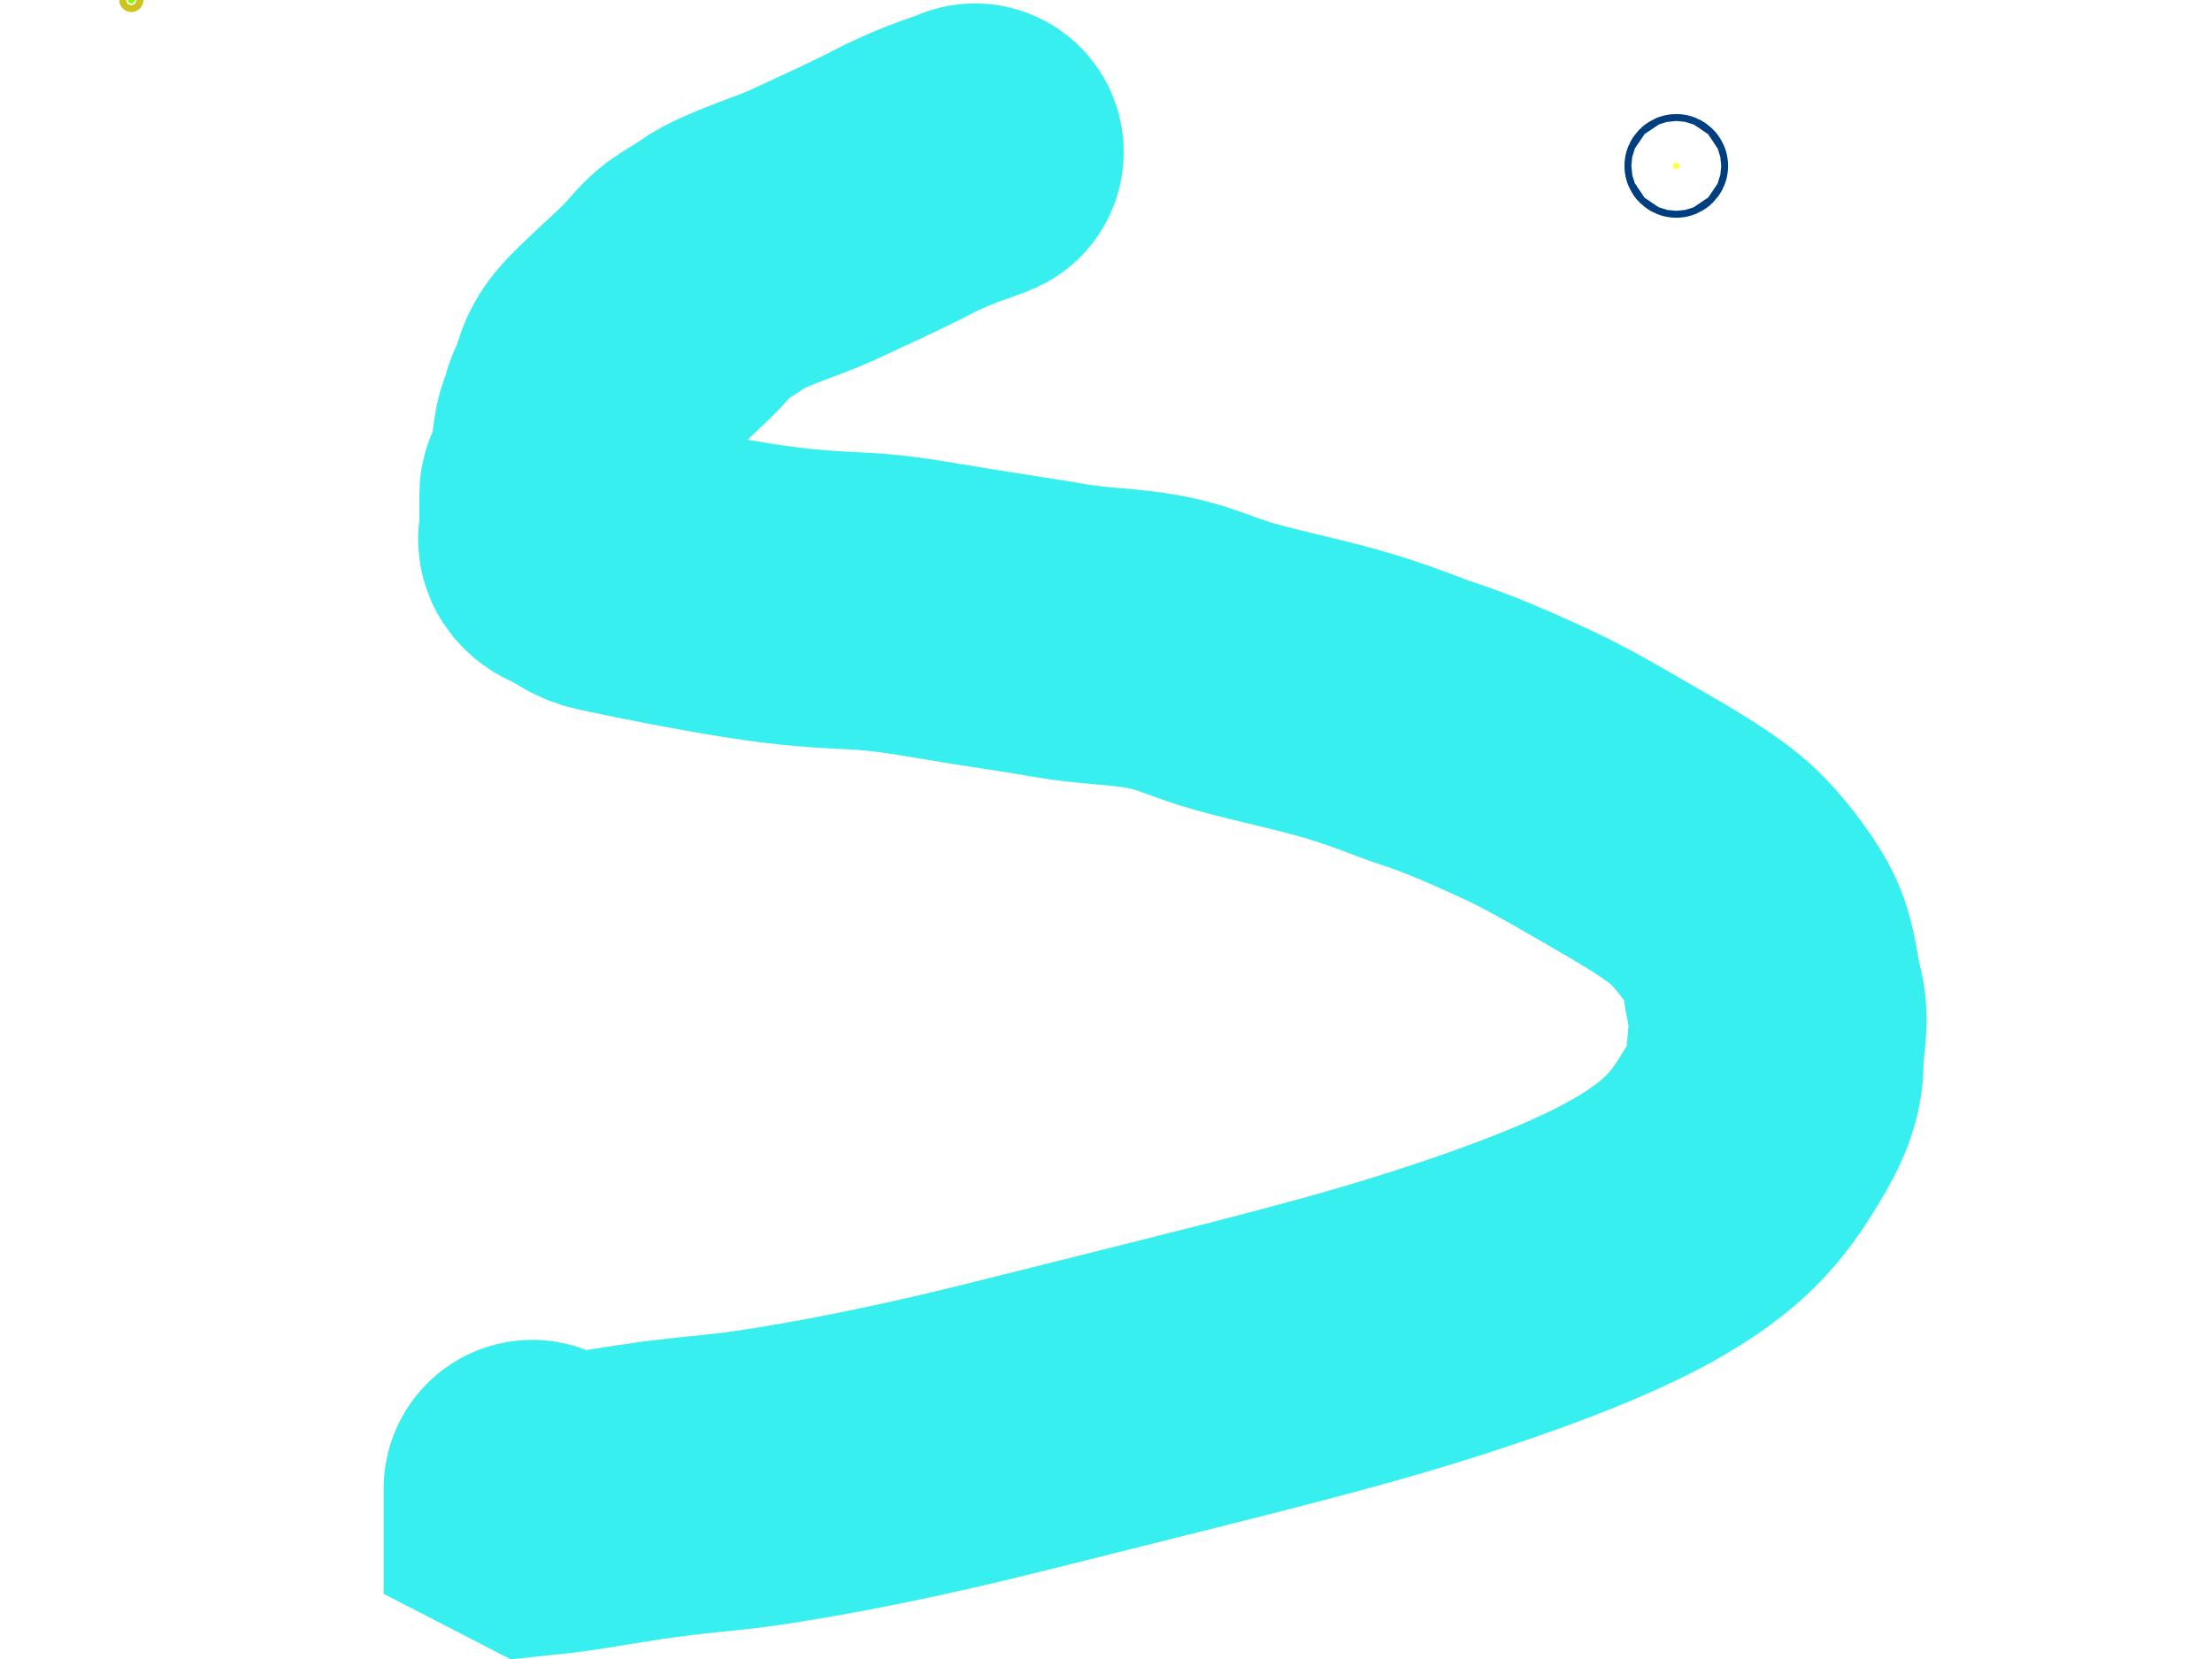
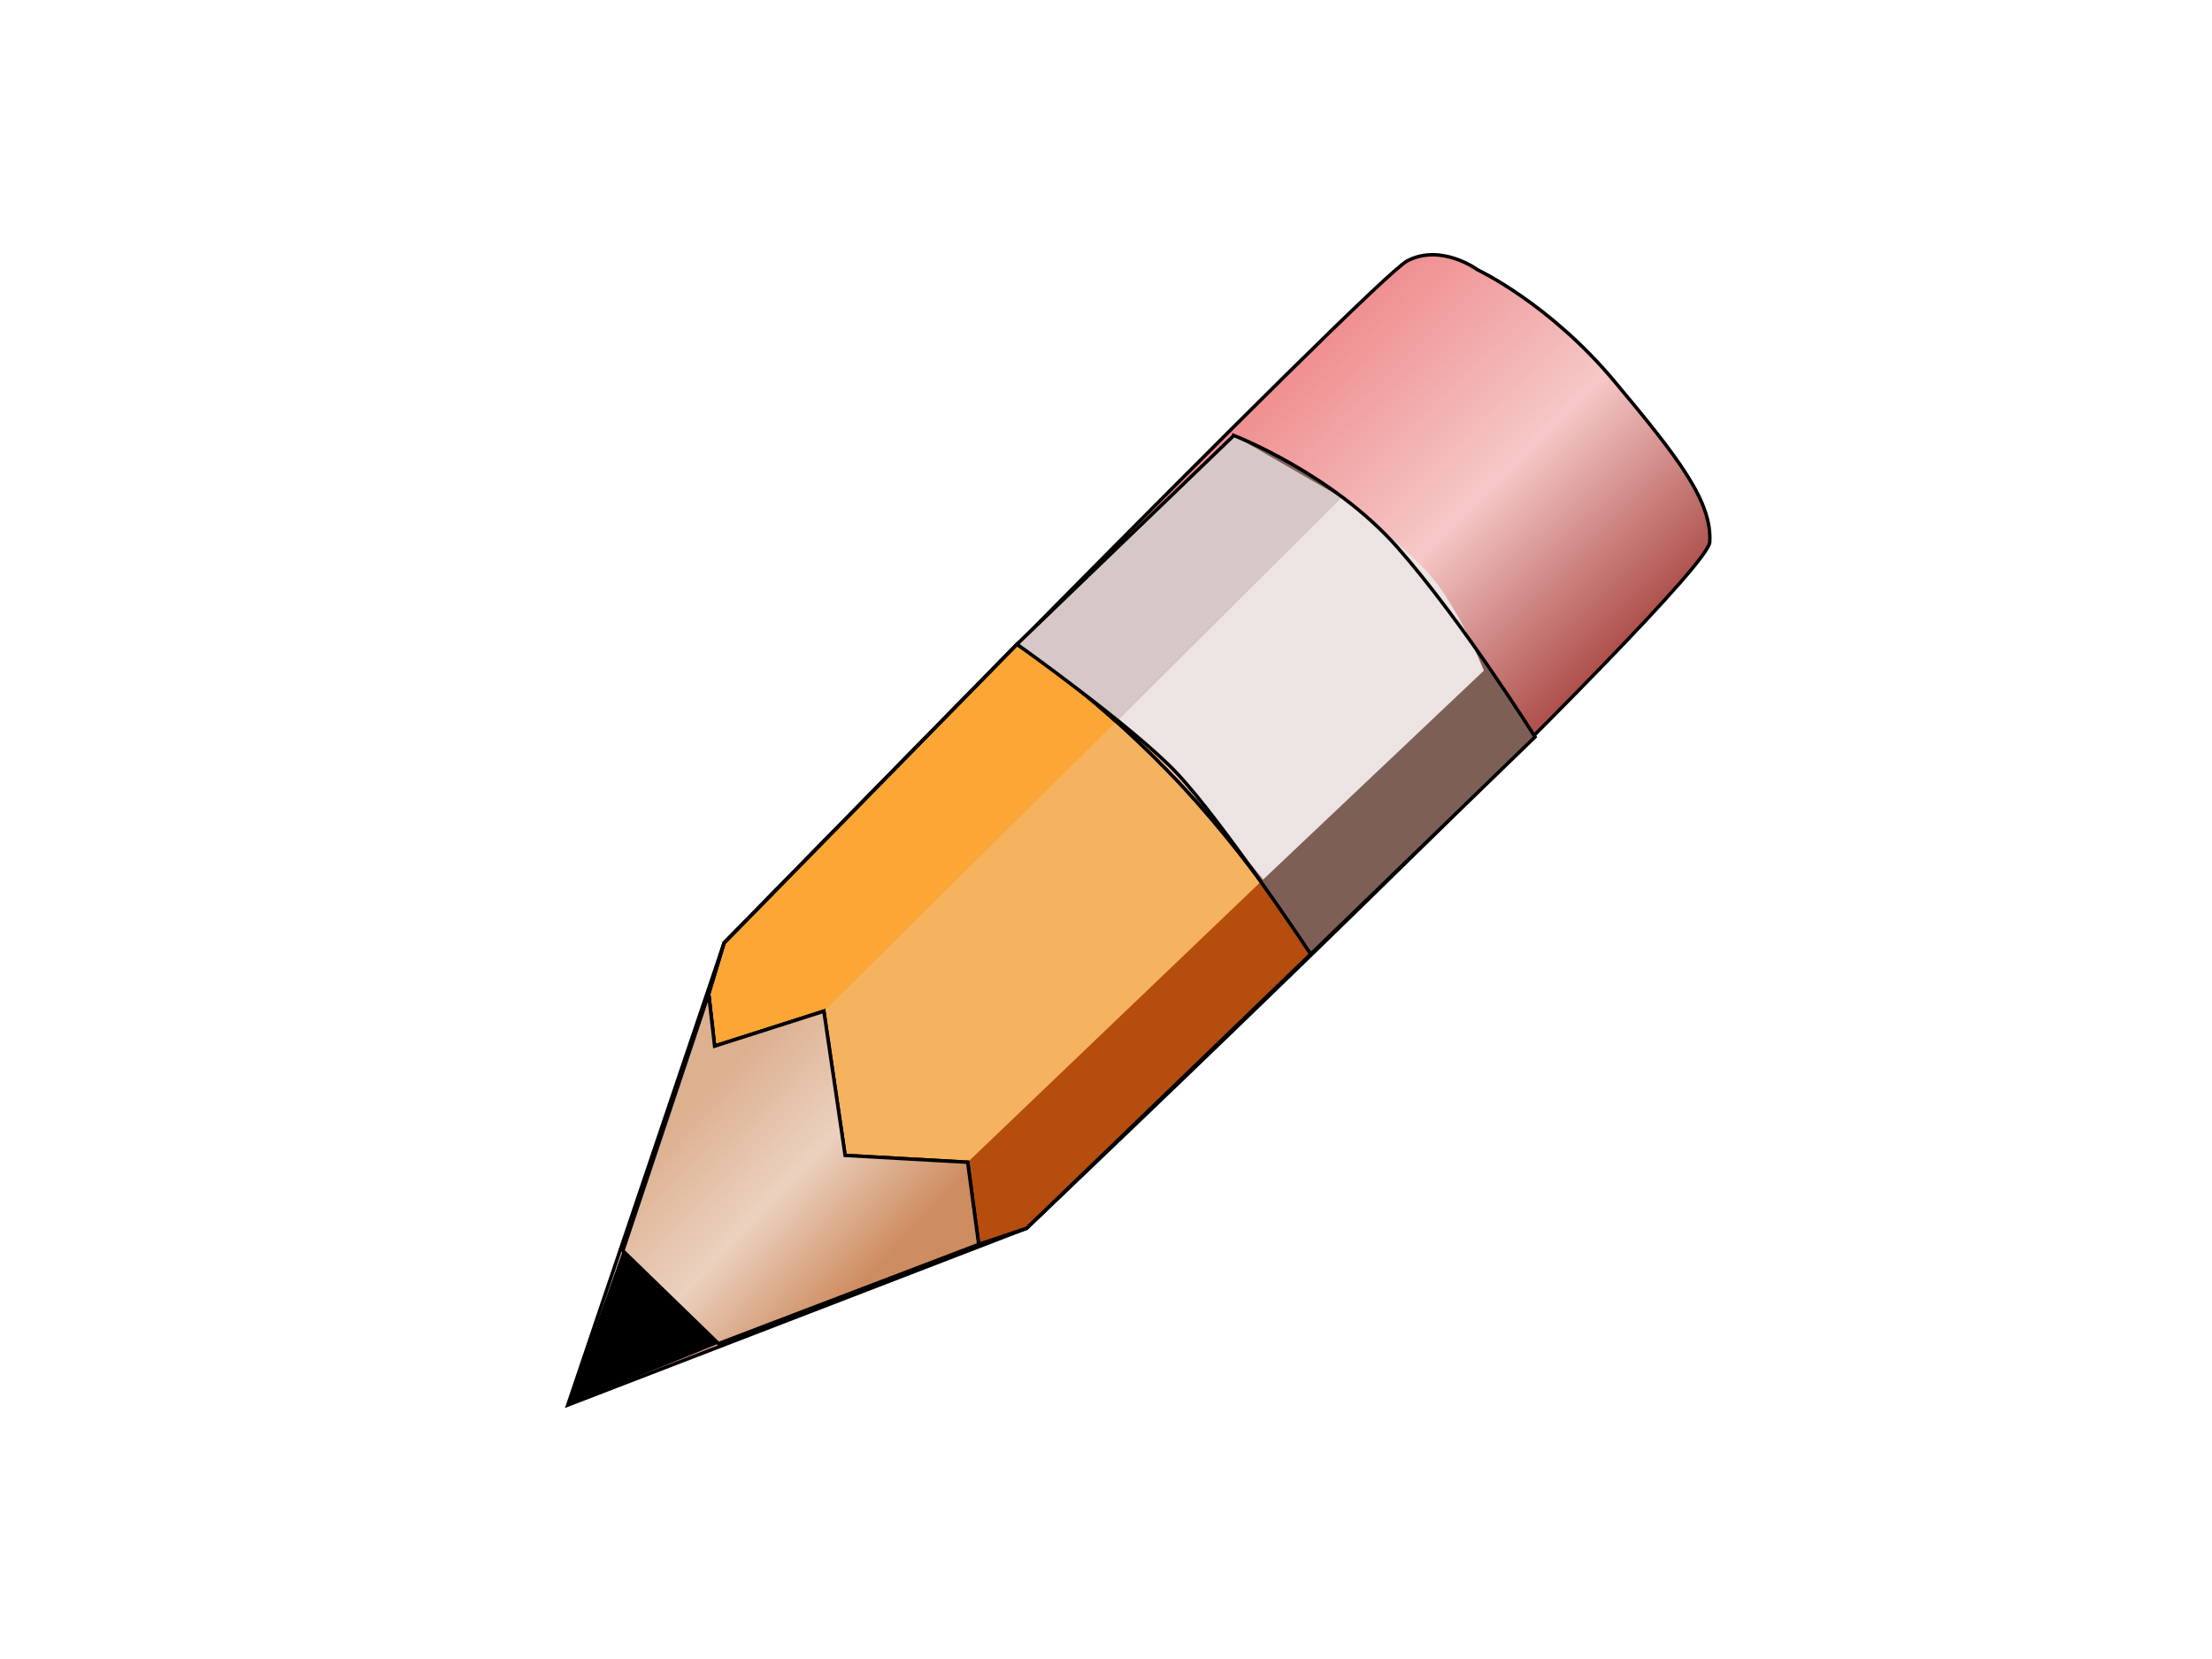
- <svg xmlns="http://www.w3.org/2000/svg" width="640" height="480">
+ <svg xmlns="http://www.w3.org/2000/svg" xmlns:xlink="http://www.w3.org/1999/xlink" width="640" height="480">
  <g>
-     <ellipse rx="1" id="svg_35" cy="0" cx="38" stroke-width="5" stroke="#ccc31e" fill="#7fff00" />
-     <ellipse rx="1" id="svg_91" cy="48" cx="485" stroke-linecap="round" stroke-width="28" stroke="#003f7f" fill="#ffff56" />
-     <path d="m282.114,44c-2.066,1.065 -10.332,3.196 -20.664,8.522c-8.265,4.261 -17.004,8.234 -26.863,12.783c-6.532,3.014 -19.67,6.986 -24.796,10.652c-2.702,1.932 -6.557,4.104 -8.265,5.326c-2.702,1.932 -4.797,5.123 -8.265,8.522c-5.18,5.077 -14.03,12.866 -16.531,15.978c-1.768,2.201 -3.094,4.182 -4.133,9.587c-0.204,1.06 -2.066,3.196 -2.066,4.261c0,1.065 -1.659,4.271 -2.066,6.391c-1.038,5.405 -0.642,9.672 -2.066,12.783c-1.062,2.318 -2.066,3.196 -2.066,4.261c0,2.13 0,4.261 0,5.326c0,2.13 0,4.261 0,5.326c0,1.065 -0.791,2.212 0,3.196c1.118,1.392 2.672,1.377 4.133,2.13c2.922,1.506 3.997,3.349 8.265,4.261c12.074,2.578 26.776,5.465 39.261,7.457c14.371,2.292 22.577,2.66 33.062,3.196c6.169,0.315 12.398,1.065 24.796,3.196c12.398,2.13 23.096,3.563 33.062,5.326c8.741,1.546 18.872,1.672 26.863,3.196c8.667,1.653 11.875,3.591 20.664,6.391c7.861,2.504 22.5,5.533 33.062,8.522c12.151,3.439 20.866,7.27 24.796,8.522c8.789,2.8 19.078,7.172 30.995,12.783c8.632,4.063 20.105,10.896 28.929,15.978c9.745,5.612 19.442,11.479 24.796,17.043c4.945,5.139 10.275,12.407 12.398,17.043c2.848,6.22 3.086,13.718 4.133,17.043c1.986,6.309 0,11.717 0,18.109c0,7.457 -3.438,13.583 -8.265,21.304c-5.844,9.347 -11.722,16.251 -24.796,24.5c-15.744,9.933 -40.852,19.566 -70.256,28.761c-28.488,8.908 -62.916,17.086 -117.782,30.891c-31.568,7.943 -55.962,12.457 -72.322,14.913c-12.548,1.884 -18.768,1.805 -35.128,4.261c-12.548,1.884 -18.597,3.196 -28.929,4.261l-2.066,-1.065l0,-4.261" id="svg_104" stroke-linecap="round" stroke-width="86" stroke="#37efef" fill="none" />
+     <g id="svg_38">
+       <defs transform="translate(30, -2) translate(-94, -93) translate(-7) translate(79, 13) translate(-37, -377) translate(-0) scale(2.12314) translate(0) translate(178.713, 150.451) scale(2.16548, 1.9859) translate(-178.713, -150.451) translate(8.16829, 3.62245) scale(1.27495, 1.3518) translate(-8.16829, -3.62245) translate(94.2439, 77.0978) scale(1.05047, 1.04621) translate(-94.2439, -77.0978) translate(15.3558, 1.5545) scale(1.12449, 1.08369) translate(-15.3558, -1.5545) translate(88.0158, 73.5723) scale(1.08934, 1.01716) translate(-88.0158, -73.5723) translate(79.8692, 72.331) scale(0.648766) translate(-79.8692, -72.331) translate(103.9, 17.5438) scale(1.03454, 1.08192) translate(-103.9, -17.5438) translate(26.5233, 16.4102) scale(0.877803, 1) translate(-26.5233, -16.4102)">
+         <linearGradient id="svg_20">
+           <stop stop-color="#ddb090" id="svg_30" offset="0" />
+           <stop stop-color="#ebd1bf" offset="0.5" id="svg_29" />
+           <stop stop-color="#ce8d60" id="svg_28" offset="1" />
+         </linearGradient>
+         <linearGradient id="svg_22">
+           <stop stop-color="#f09092" id="svg_27" offset="0" />
+           <stop stop-color="#f2acac" offset="0.25" id="svg_26" />
+           <stop stop-color="#f5c8c7" offset="0.5" id="svg_25" />
+           <stop stop-color="#cf8885" id="svg_24" offset="0.75" />
+           <stop stop-color="#aa4944" id="svg_23" offset="1" />
+         </linearGradient>
+         <linearGradient gradientTransform="matrix(4.44386, 0, 0, 4.61366, -856.766, -2155.89)" gradientUnits="userSpaceOnUse" y2="508.321" x2="298.991" y1="487.986" x1="279.917" id="svg_15" xlink:href="#svg_22" />
+         <linearGradient gradientTransform="matrix(4.44386, 0, 0, 4.61366, -856.766, -2155.89)" gradientUnits="userSpaceOnUse" y2="549.689" x2="247.019" y1="538.618" x1="235.886" id="svg_8" xlink:href="#svg_20" />
+       </defs>
+       <g id="svg_2">
+         <path fill="url(#svg_15)" stroke="#000000" stroke-width="1px" id="svg_14" d="m164.272,406.529l14.469,-42.77l30.765,-90.937c0,0 187.801,-192.285 197.707,-197.373c9.907,-5.089 20.322,2.628 20.322,2.628c0,0 20.599,9.613 39.465,32.128c18.865,22.515 28.344,34.936 27.685,46.626c-0.659,11.689 -197.661,198.537 -197.661,198.537l-87.701,33.799l-45.051,17.362z" />
+         <path fill="#fba635" stroke="#000000" stroke-width="1px" id="svg_13" d="m205.038,287.589l1.722,15.085l31.61,-10.099l6.149,41.717l35.459,1.981l3.19,23.769l13.854,-4.674l82.213,-79.316c0,0 -17.414,-28.408 -41.418,-53.035c-23.814,-24.432 -43.574,-36.617 -43.574,-36.617l-84.739,86.421l-4.468,14.768z" />
+         <path fill="#f5b25f" id="svg_12" d="m238.371,292.576l84.832,-84.093c0,0 5.161,2.694 21.039,20.672c15.877,17.978 21.223,25.329 21.223,25.329l-85.485,81.789l-35.459,-1.98l-6.149,-41.717z" />
+         <path fill="#b54d0e" id="svg_11" d="m283.17,360.042l13.854,-4.675l82.213,-79.316l-13.773,-21.567l-85.485,81.789l3.19,23.769z" />
+         <path fill="#000000" id="svg_10" d="m180.209,361.876l27.683,26.873l-43.62,17.78l15.937,-44.653z" />
+         <path fill="none" stroke="#000000" stroke-width="1px" d="m205.038,287.589l1.722,15.085l31.61,-10.099l6.149,41.717l35.459,1.981l3.19,23.769l13.854,-4.674l82.213,-79.316c0,0 -17.414,-28.408 -41.418,-53.035c-23.814,-24.432 -43.574,-36.617 -43.574,-36.617l-84.739,86.421l-4.468,14.768z" id="svg_9" />
+         <path fill="url(#svg_8)" stroke="#000000" stroke-width="1px" id="svg_7" d="m180.209,361.876l27.683,26.873l75.277,-28.706l-3.19,-23.769l-35.459,-1.98l-6.149,-41.717l-31.61,10.099l-1.722,-15.086l-24.829,74.286z" />
+         <path fill="#7e5f56" id="svg_6" d="m356.992,125.992c0,0 28.518,11.024 47.337,32.374c18.819,21.351 39.805,54.853 39.805,54.853l-64.897,62.833c0,0 -28.153,-44.274 -42.094,-55.921c-13.941,-11.648 -42.898,-33.731 -42.898,-33.731l62.747,-60.408z" />
+         <path fill="#d6c8c6" id="svg_5" d="m294.246,186.4l28.957,22.083l64.827,-64.579l-31.038,-17.912l-62.747,60.408" />
+         <path fill="#ece4e2" id="svg_4" d="m323.202,208.483l17.214,15.117l25.048,30.885l63.868,-60.456c0,0 -7.491,-18.92 -16.293,-28.455c-8.803,-9.535 -25.009,-21.669 -25.009,-21.669" />
+         <path fill="none" stroke="#000000" stroke-width="1px" d="m356.992,125.992c0,0 28.518,11.024 47.337,32.374c18.819,21.351 39.805,54.853 39.805,54.853l-64.897,62.833c0,0 -25.337,-38.161 -38.821,-52.452c-12.522,-13.271 -46.171,-37.199 -46.171,-37.199l62.747,-60.408z" id="svg_3" />
+       </g>
+     </g>
  </g>
</svg>
